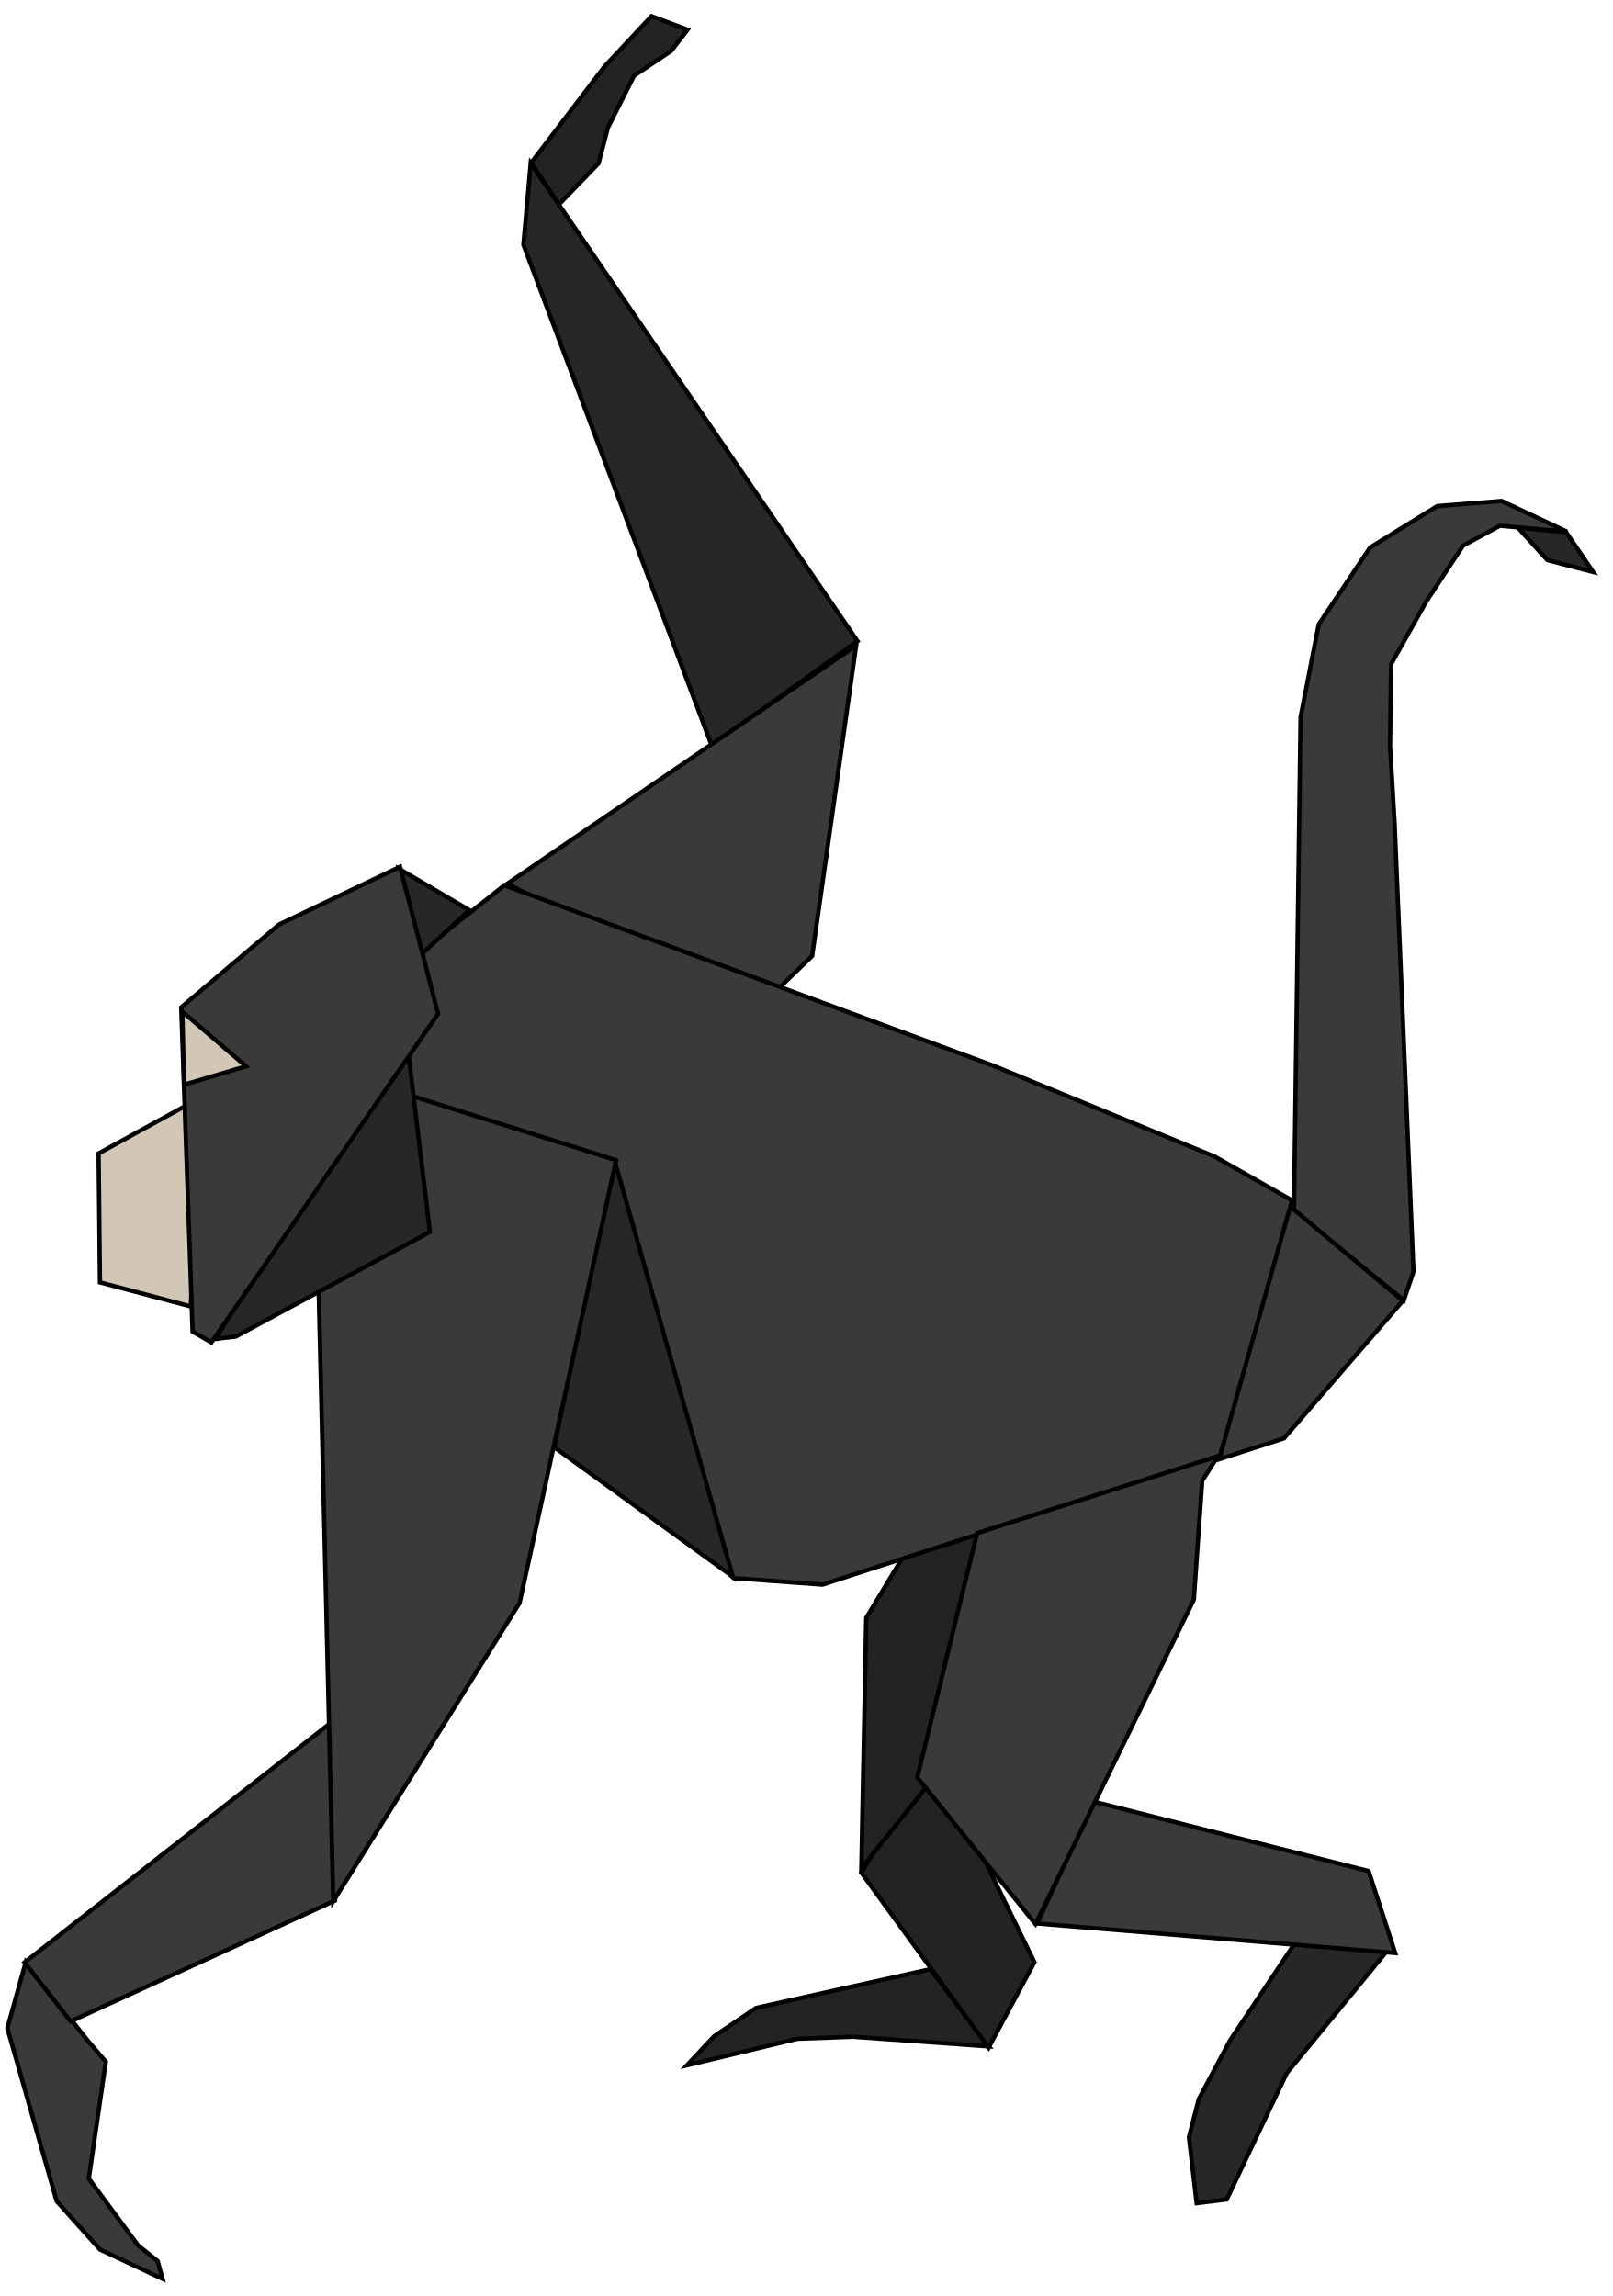
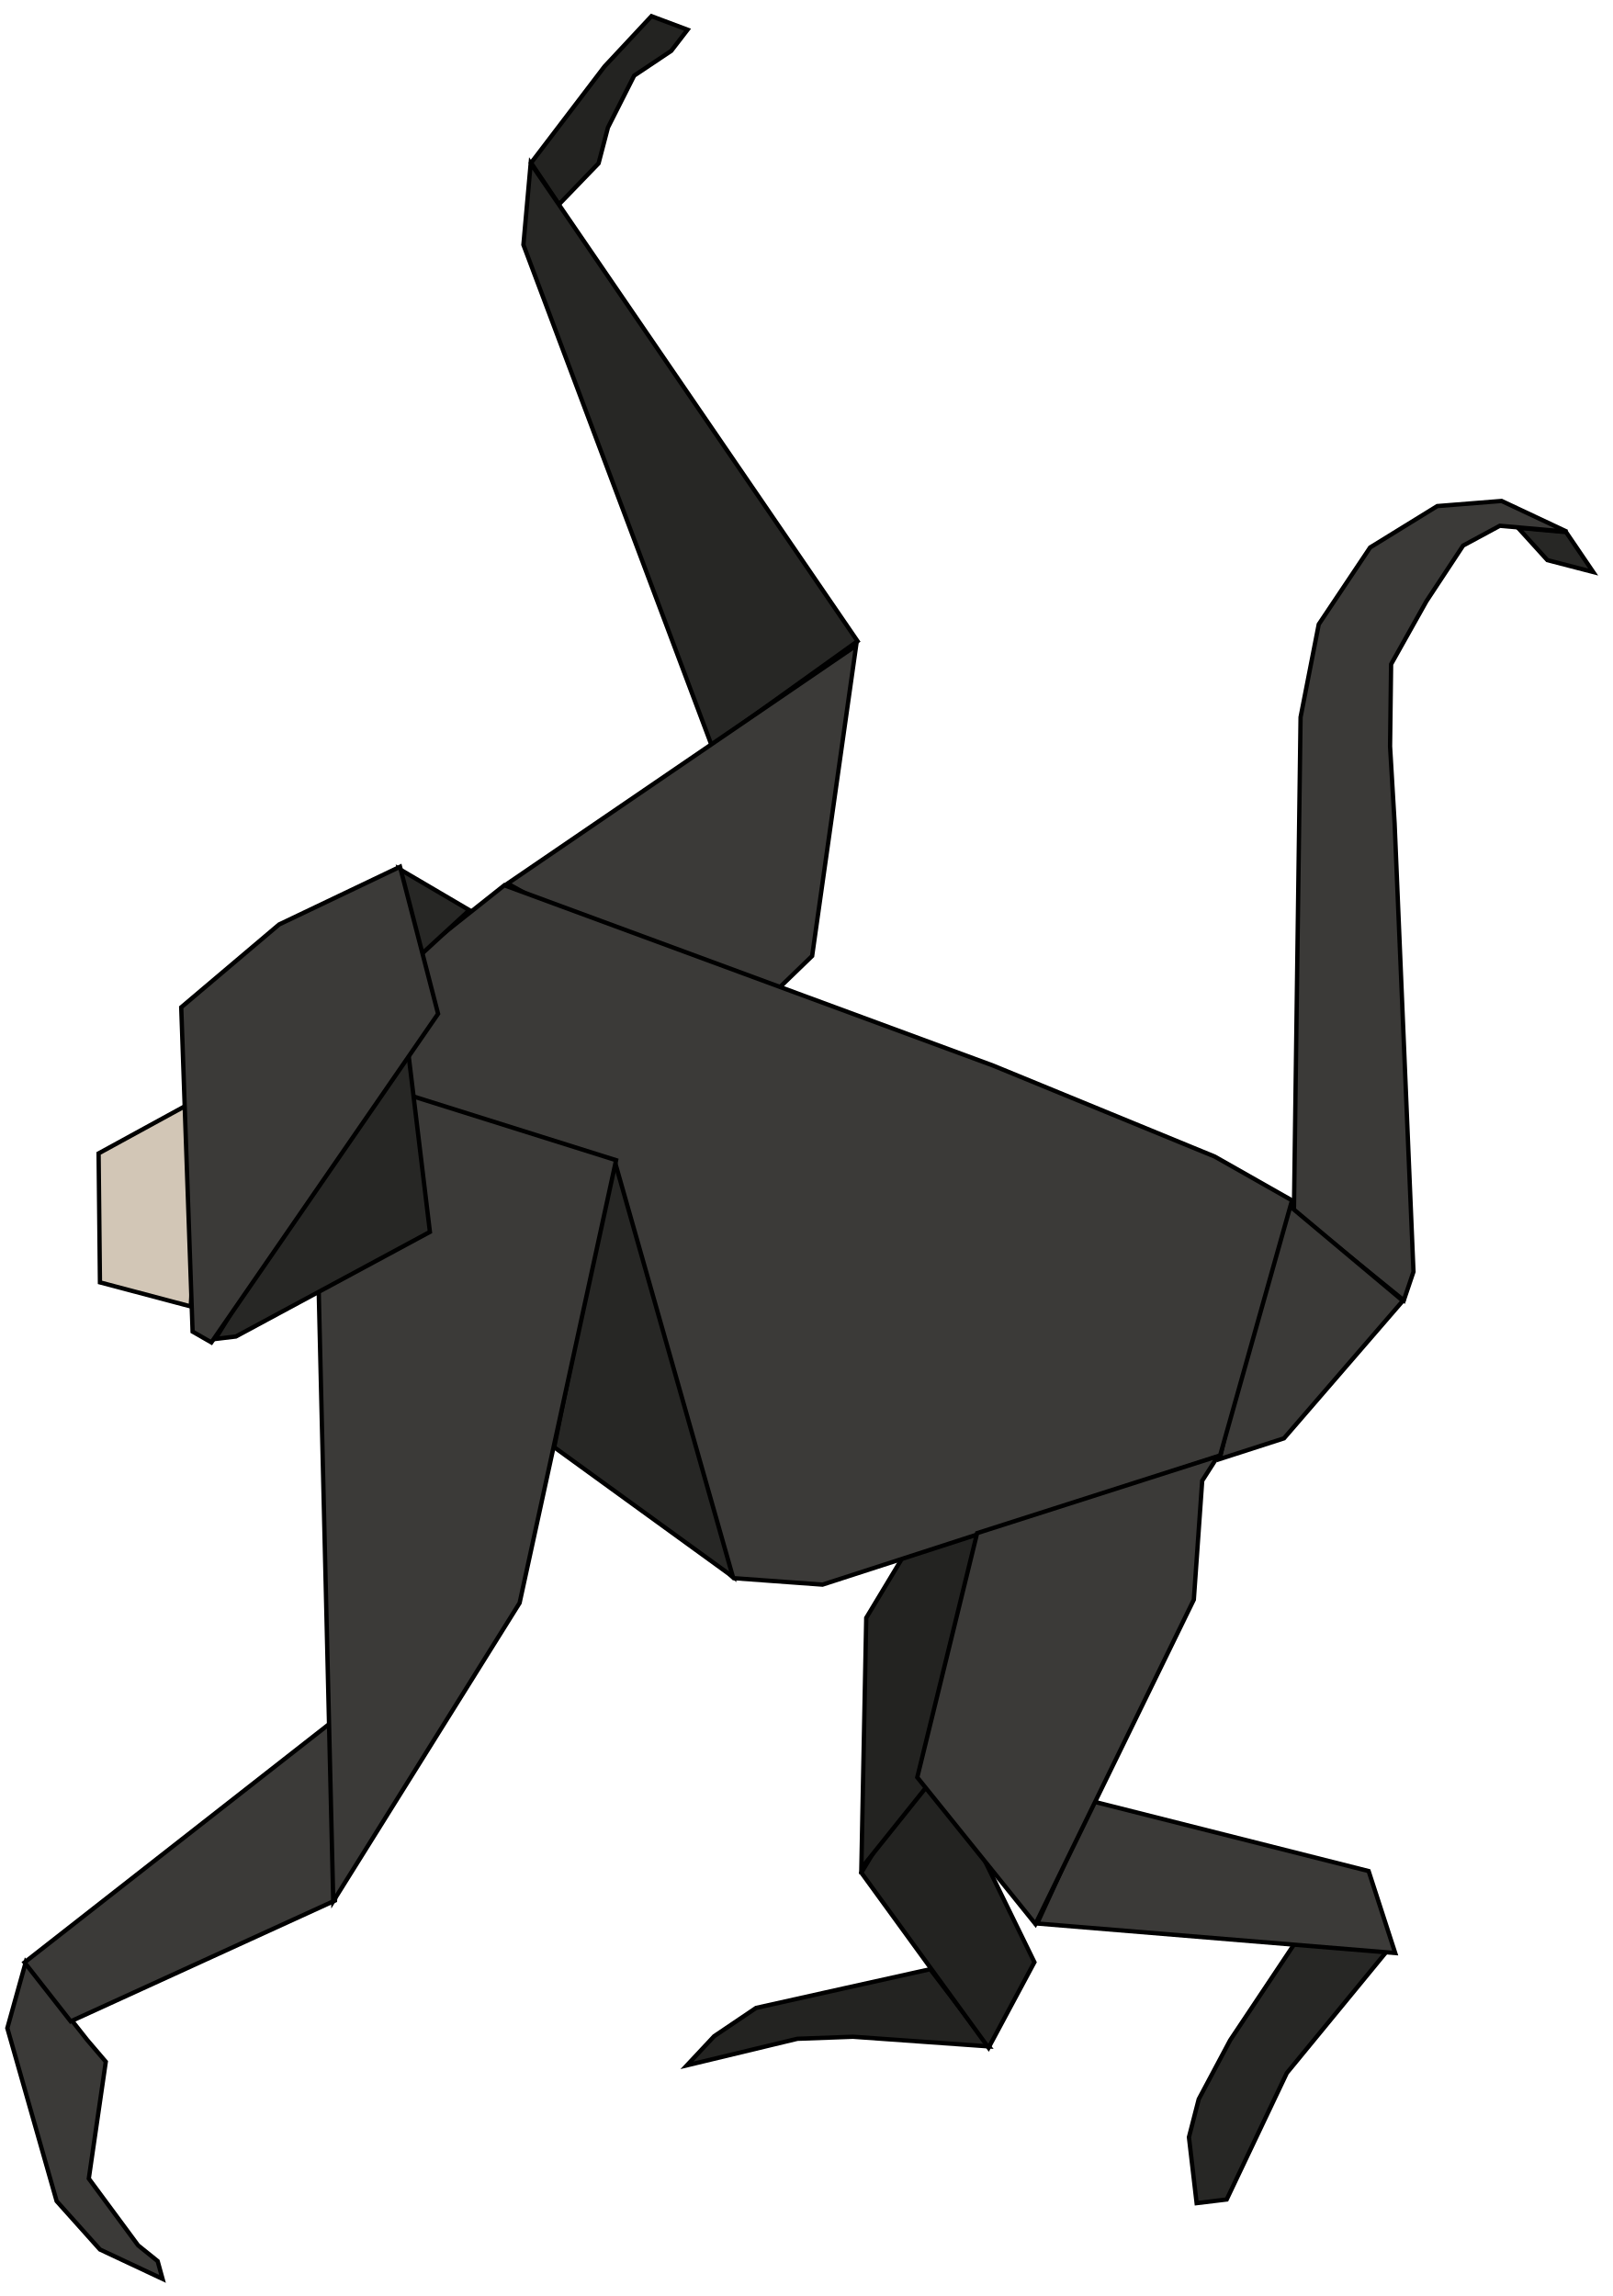
<svg xmlns="http://www.w3.org/2000/svg" width="99" height="141" viewBox="0 0 99 141" fill="none">
  <path d="M93.207 32.412L95.01 34.399L97.822 35.128L96.157 32.677L93.207 32.412Z" fill="#272725" stroke="black" stroke-width="0.265" />
  <path d="M79.448 74.382L79.855 44.045L80.971 38.34L84.126 33.621L88.248 31.079L92.198 30.764L96.212 32.652L92.09 32.288L89.836 33.505L87.582 36.924L85.414 40.791L85.35 45.833L85.629 50.544L86.788 78.099L86.194 79.857L79.448 74.382Z" fill="#3B3A38" stroke="black" stroke-width="0.265" />
  <path d="M32.609 10.003L37.116 4.084L40 0.993L42.216 1.824L41.214 3.124L38.937 4.646L37.328 7.831L36.752 10.032L34.323 12.55L32.609 10.003Z" fill="#232321" stroke="black" stroke-width="0.265" />
  <path d="M43.698 45.791L32.137 15.032L32.584 10.034L52.653 39.375L43.698 45.791Z" fill="#272725" stroke="black" stroke-width="0.265" />
  <path d="M57.115 120.931L51.813 122.107L46.425 123.308L43.849 125.046L42.175 126.835L48.958 125.204L52.371 125.079L60.725 125.673L57.115 120.931Z" fill="#232321" stroke="black" stroke-width="0.265" />
  <path d="M52.887 115.003L60.698 125.754L63.513 120.501L57.266 107.717L52.887 115.003Z" fill="#232321" stroke="black" stroke-width="0.265" />
  <path d="M55.398 95.687L53.187 99.355L52.887 114.73L59.112 106.955L61.216 92.309L55.398 95.687Z" fill="#232321" stroke="black" stroke-width="0.265" />
  <path d="M31.166 54.258L52.568 39.645L49.866 58.707L45.98 62.466L31.166 54.258Z" fill="#3B3A38" stroke="black" stroke-width="0.265" />
  <path d="M78.557 73.534L86.135 79.885L78.836 88.33L74.893 89.602L78.557 73.534Z" fill="#3B3A38" stroke="black" stroke-width="0.265" />
  <path d="M22.616 60.991L30.966 54.367L60.976 65.437L74.586 71.026L79.33 73.717L74.908 89.407L50.501 97.314L45.048 96.916L17.957 70.33L22.616 60.991Z" fill="#3B3A38" stroke="black" stroke-width="0.265" />
  <path d="M79.49 119.356L75.534 125.286L73.602 128.913L73.001 131.248L73.473 135.297L75.319 135.073L79.011 127.307L85.327 119.616L79.49 119.356Z" fill="#272725" stroke="black" stroke-width="0.265" />
  <path d="M63.684 118.125L85.666 119.938L84.034 114.904L67.119 110.631L63.684 118.125Z" fill="#3B3A38" stroke="black" stroke-width="0.265" />
  <path d="M59.996 94.151L56.321 109.149L63.577 118.158L73.301 98.237L73.816 90.934L74.782 89.423L59.996 94.151Z" fill="#3B3A38" stroke="black" stroke-width="0.265" />
  <path d="M1.582 120.49L0.45 124.55L3.477 135.173L6.138 138.145L9.981 139.95L9.68 138.857L8.478 137.889L5.452 133.79L6.496 126.613L5.355 125.277L1.582 120.49Z" fill="#3B3A38" stroke="black" stroke-width="0.265" />
  <path d="M21.342 104.991L1.507 120.515L4.341 124.133L20.569 116.715L21.342 104.991Z" fill="#3B3A38" stroke="black" stroke-width="0.265" />
  <path d="M37.762 71.373C37.483 71.687 34.029 88.875 34.029 88.875L44.998 96.83L37.762 71.373Z" fill="#272725" stroke="black" stroke-width="0.265" />
  <path d="M37.828 71.248L19.238 65.403L20.462 116.761L31.904 98.438L37.828 71.248Z" fill="#3B3A38" stroke="black" stroke-width="0.265" />
  <path d="M12.405 67.359L6.054 70.832L6.137 78.752L11.713 80.23L12.405 67.359Z" fill="#D2C6B6" stroke="black" stroke-width="0.265" />
  <path d="M24.894 63.194L26.397 75.653L14.482 82.076L13.222 82.228L24.894 63.194Z" fill="#272725" stroke="black" stroke-width="0.265" />
  <path d="M24.496 53.353L28.817 55.892L25.775 58.692L24.496 53.353Z" fill="#272725" stroke="black" stroke-width="0.265" />
  <path d="M11.127 61.86L17.138 56.772L24.561 53.23L26.898 62.258L12.979 82.439L11.825 81.777L11.127 61.86Z" fill="#3B3A38" stroke="black" stroke-width="0.265" />
-   <path d="M11.193 62.121L15.104 65.481L11.303 66.611L11.193 62.121Z" fill="#D2C6B6" stroke="black" stroke-width="0.265" />
</svg>
